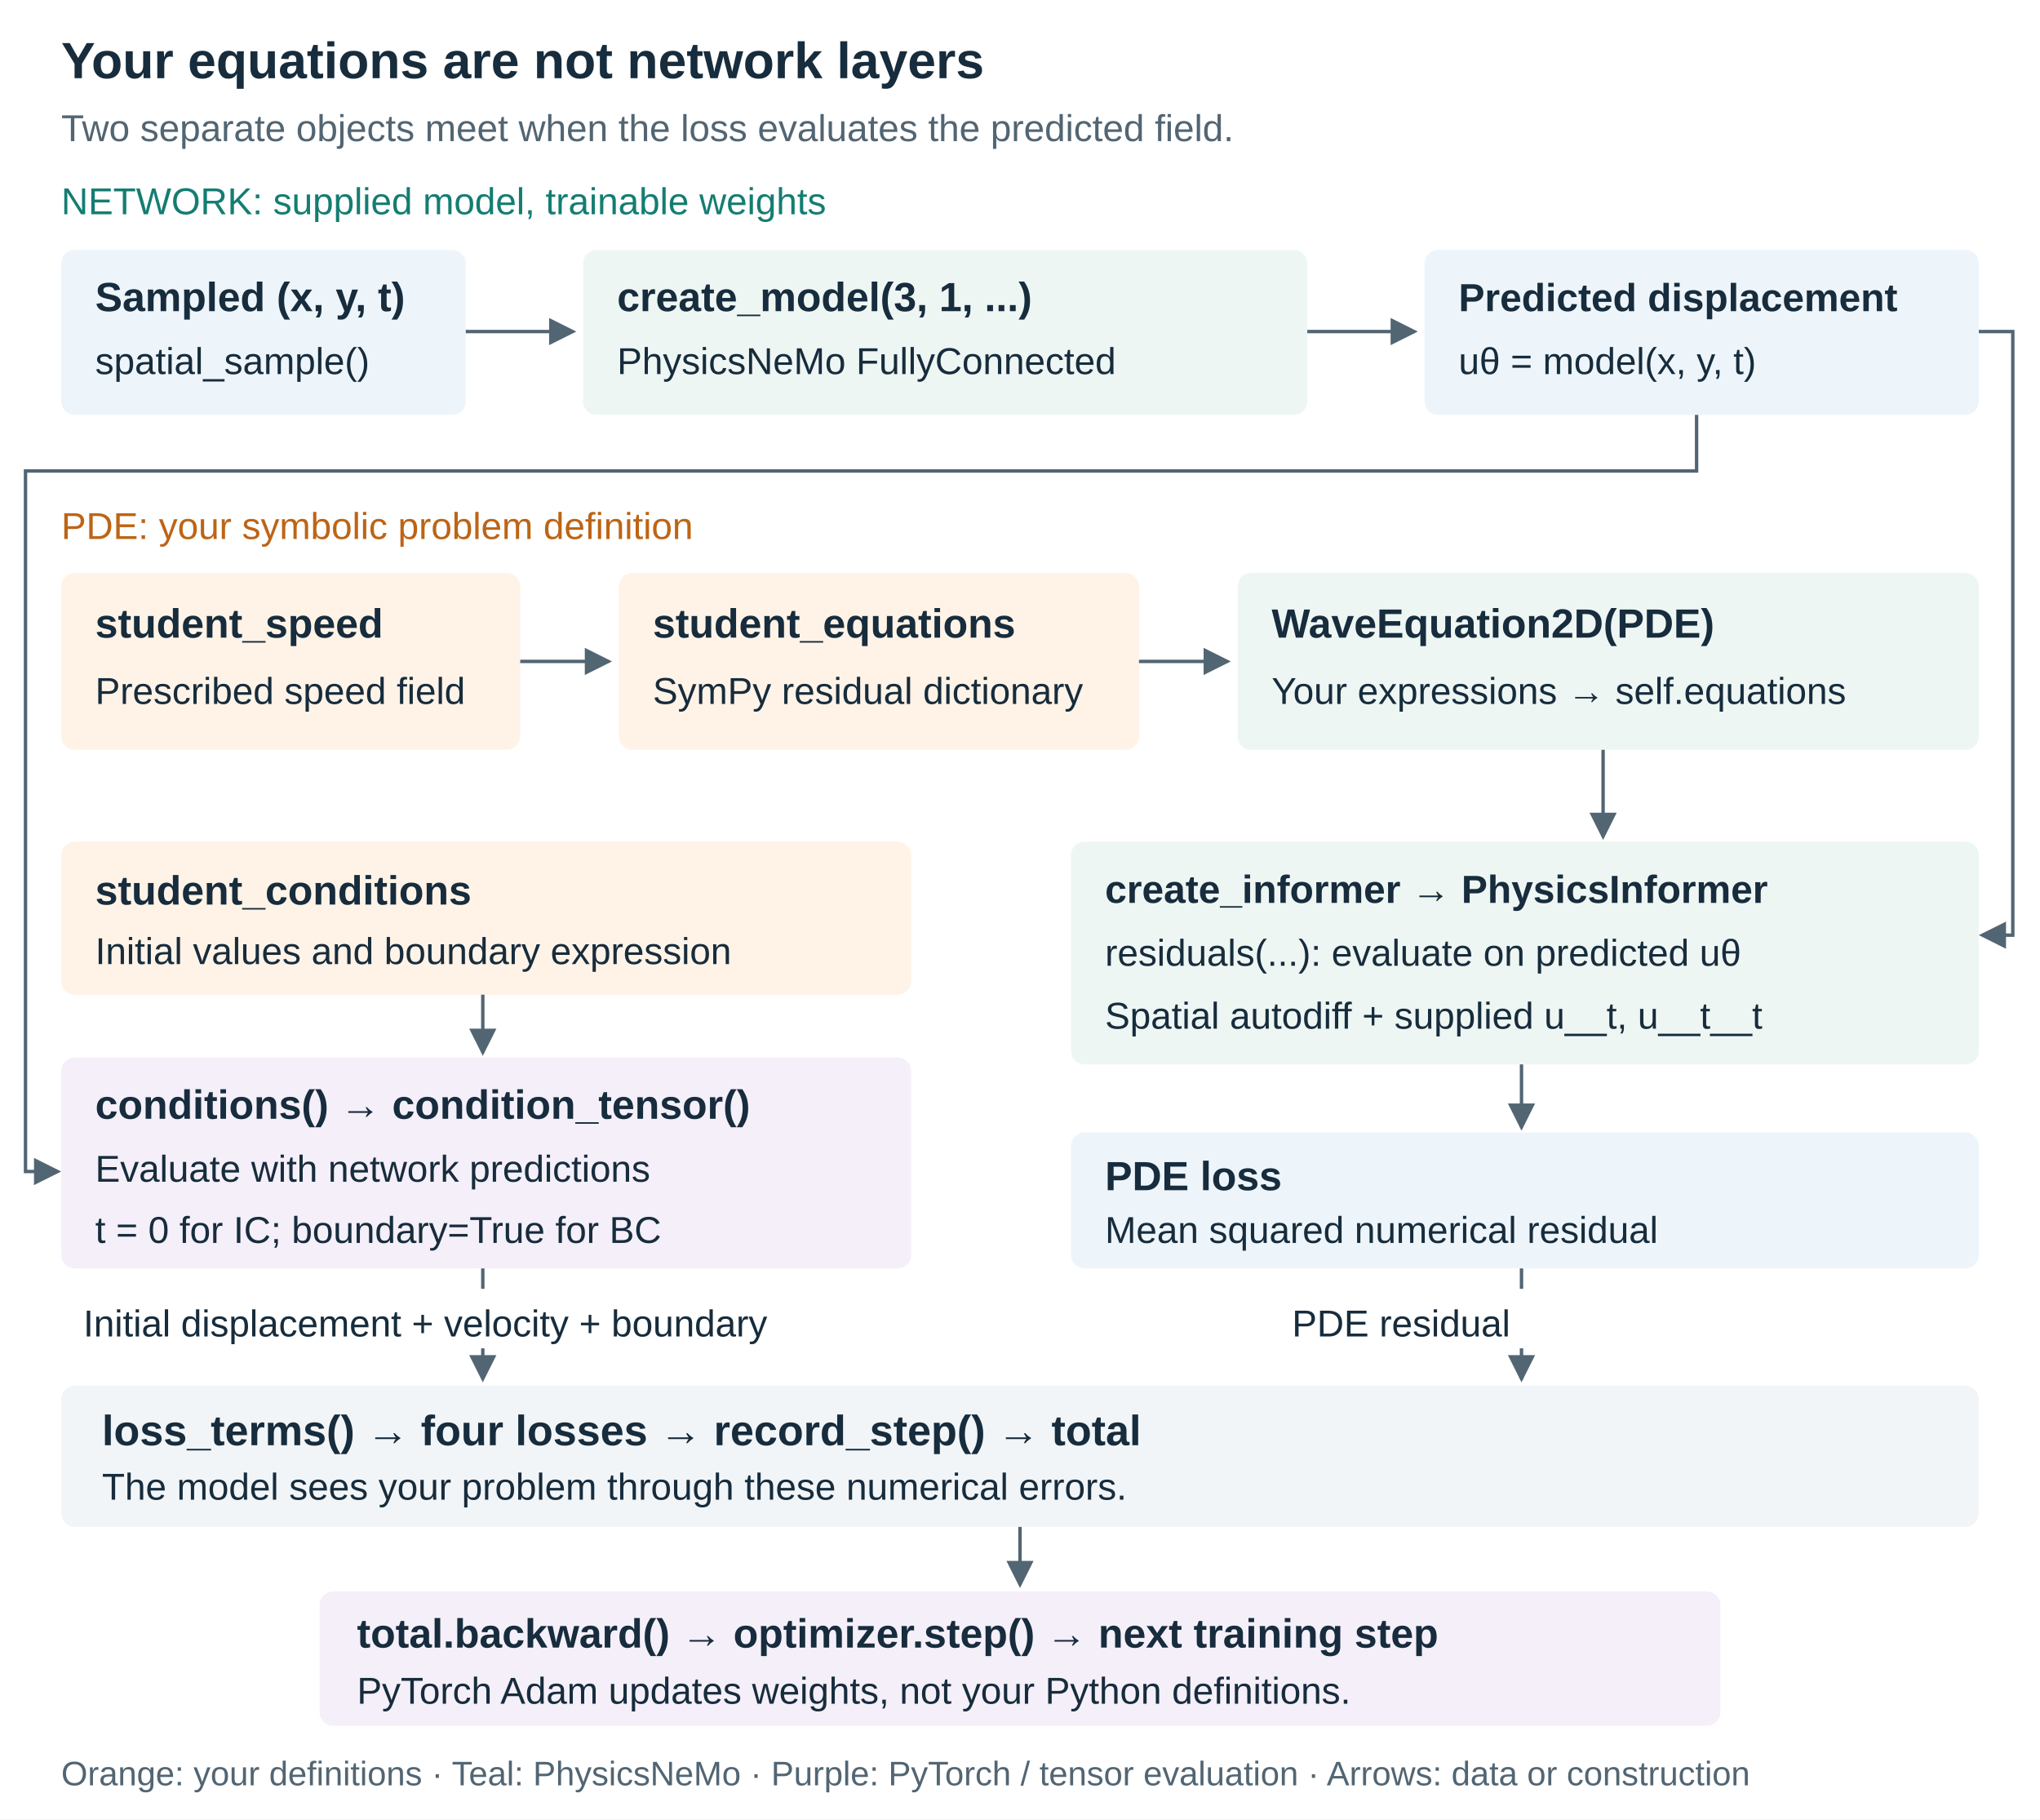
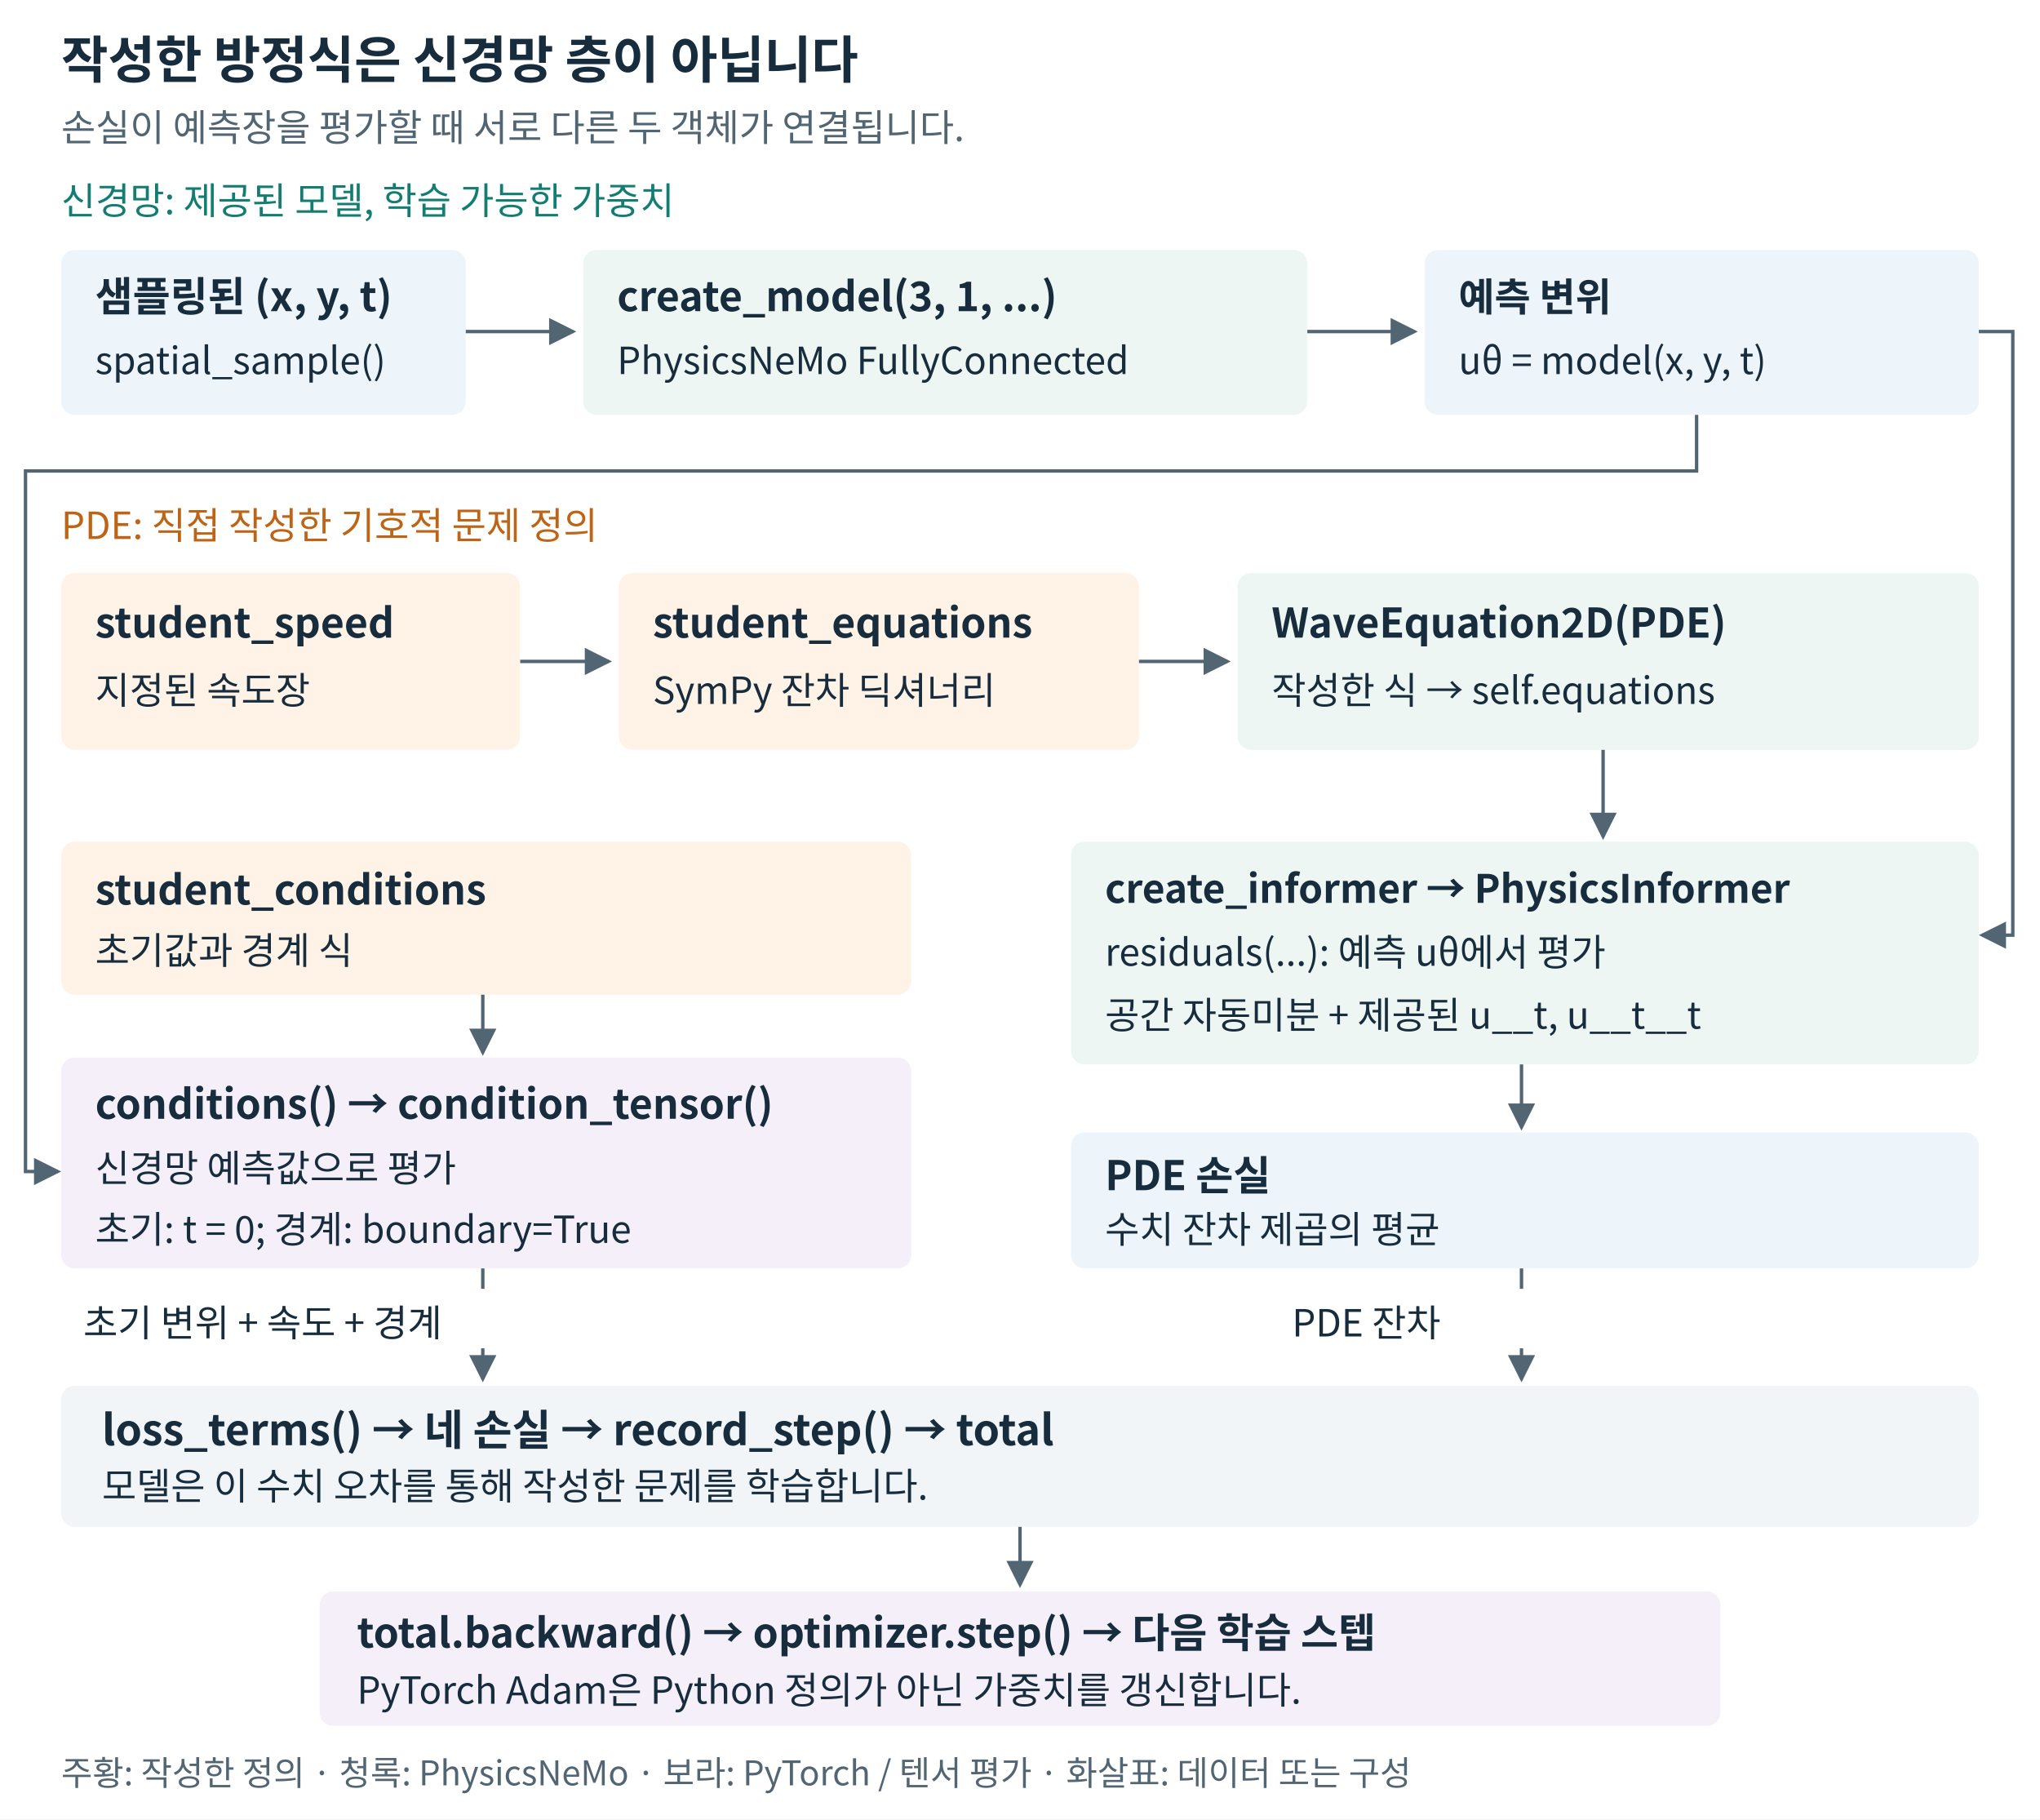
<svg xmlns="http://www.w3.org/2000/svg" width="1200" height="1070" viewBox="0 0 1200 1070" role="img" aria-labelledby="title desc">
  <defs>
    <marker id="arrow" markerWidth="8" markerHeight="8" refX="7" refY="4" orient="auto">
      <path d="M0 0L8 4L0 8" fill="#526573" />
    </marker>
  </defs>
  <rect width="1200" height="1070" fill="#ffffff" />
-   <g font-family="Arial, sans-serif" fill="#172c3c">
-     <text x="36" y="46" font-size="30" font-weight="bold">Your equations are not network layers</text>
-     <text x="36" y="83" font-size="22" fill="#526573">Two separate objects meet when the loss evaluates the predicted field.</text>
-     <text x="36" y="126" font-size="22" fill="#147d72">NETWORK: supplied model, trainable weights</text>
+   <g font-family="Noto Sans CJK KR, Noto Sans KR, Malgun Gothic, Apple SD Gothic Neo, DejaVu Sans, Arial, sans-serif" fill="#172c3c">
+     <text x="36" y="46" font-size="30" font-weight="bold">작성한 방정식은 신경망 층이 아닙니다</text>
+     <text x="36" y="83" font-size="22" fill="#526573">손실이 예측장을 평가할 때 서로 다른 두 객체가 연결됩니다.</text>
+     <text x="36" y="126" font-size="22" fill="#147d72">신경망: 제공된 모델, 학습 가능한 가중치</text>
    <rect x="36" y="147" width="238" height="97" rx="8" fill="#edf5fb" />
-     <text x="56" y="183" font-size="24" font-weight="bold">Sampled (x, y, t)</text>
+     <text x="56" y="183" font-size="24" font-weight="bold">샘플링된 (x, y, t)</text>
    <text x="56" y="220" font-size="22">spatial_sample()</text>
    <rect x="343" y="147" width="426" height="97" rx="8" fill="#eef6f4" />
    <text x="363" y="183" font-size="24" font-weight="bold">create_model(3, 1, ...)</text>
    <text x="363" y="220" font-size="22">PhysicsNeMo FullyConnected</text>
    <rect x="838" y="147" width="326" height="97" rx="8" fill="#edf5fb" />
-     <text x="858" y="183" font-size="23" font-weight="bold">Predicted displacement</text>
+     <text x="858" y="183" font-size="23" font-weight="bold">예측 변위</text>
    <text x="858" y="220" font-size="22">uθ = model(x, y, t)</text>
    <g stroke="#526573" stroke-width="2" fill="none" marker-end="url(#arrow)">
      <path marker-end="url(#arrow)" d="M274 195H337" />
      <path marker-end="url(#arrow)" d="M769 195H832" />
      <path marker-end="url(#arrow)" d="M1164 195H1184V550H1166" />
      <path marker-end="url(#arrow)" d="M998 244V277H15V689H34" />
    </g>
-     <text x="36" y="317" font-size="22" fill="#bd6416">PDE: your symbolic problem definition</text>
+     <text x="36" y="317" font-size="22" fill="#bd6416">PDE: 직접 작성한 기호적 문제 정의</text>
    <rect x="36" y="337" width="270" height="104" rx="8" fill="#fff3e7" />
    <text x="56" y="375" font-size="24" font-weight="bold">student_speed</text>
-     <text x="56" y="414" font-size="22">Prescribed speed field</text>
+     <text x="56" y="414" font-size="22">지정된 속도장</text>
    <rect x="364" y="337" width="306" height="104" rx="8" fill="#fff3e7" />
    <text x="384" y="375" font-size="24" font-weight="bold">student_equations</text>
-     <text x="384" y="414" font-size="22">SymPy residual dictionary</text>
+     <text x="384" y="414" font-size="22">SymPy 잔차 딕셔너리</text>
    <rect x="728" y="337" width="436" height="104" rx="8" fill="#eef6f4" />
    <text x="748" y="375" font-size="24" font-weight="bold">WaveEquation2D(PDE)</text>
-     <text x="748" y="414" font-size="22">Your expressions → self.equations</text>
+     <text x="748" y="414" font-size="22">작성한 식 → self.equations</text>
    <g stroke="#526573" stroke-width="2" fill="none" marker-end="url(#arrow)">
      <path marker-end="url(#arrow)" d="M306 389H358" />
      <path marker-end="url(#arrow)" d="M670 389H722" />
      <path marker-end="url(#arrow)" d="M943 441V492" />
    </g>
    <rect x="630" y="495" width="534" height="131" rx="8" fill="#eef6f4" />
    <text x="650" y="531" font-size="23" font-weight="bold">create_informer → PhysicsInformer</text>
-     <text x="650" y="568" font-size="22">residuals(...): evaluate on predicted uθ</text>
-     <text x="650" y="605" font-size="22">Spatial autodiff + supplied u__t, u__t__t</text>
+     <text x="650" y="568" font-size="22">residuals(...): 예측 uθ에서 평가</text>
+     <text x="650" y="605" font-size="22">공간 자동미분 + 제공된 u__t, u__t__t</text>
    <rect x="36" y="495" width="500" height="90" rx="8" fill="#fff3e7" />
    <text x="56" y="532" font-size="24" font-weight="bold">student_conditions</text>
-     <text x="56" y="567" font-size="22">Initial values and boundary expression</text>
+     <text x="56" y="567" font-size="22">초기값과 경계 식</text>
    <g stroke="#526573" stroke-width="2" fill="none" marker-end="url(#arrow)">
      <path marker-end="url(#arrow)" d="M284 585V619" />
      <path marker-end="url(#arrow)" d="M895 626V663" />
    </g>
    <rect x="36" y="622" width="500" height="124" rx="8" fill="#f4eff9" />
    <text x="56" y="658" font-size="24" font-weight="bold">conditions() → condition_tensor()</text>
-     <text x="56" y="695" font-size="22">Evaluate with network predictions</text>
-     <text x="56" y="731" font-size="22">t = 0 for IC; boundary=True for BC</text>
+     <text x="56" y="695" font-size="22">신경망 예측값으로 평가</text>
+     <text x="56" y="731" font-size="22">초기: t = 0; 경계: boundary=True</text>
    <rect x="630" y="666" width="534" height="80" rx="8" fill="#edf5fb" />
-     <text x="650" y="700" font-size="24" font-weight="bold">PDE loss</text>
-     <text x="650" y="731" font-size="22">Mean squared numerical residual</text>
+     <text x="650" y="700" font-size="24" font-weight="bold">PDE 손실</text>
+     <text x="650" y="731" font-size="22">수치 잔차 제곱의 평균</text>
    <g stroke="#526573" stroke-width="2" fill="none" marker-end="url(#arrow)">
      <path d="M284 746V758" marker-end="none" />
      <path marker-end="url(#arrow)" d="M284 793V811" />
      <path d="M895 746V758" marker-end="none" />
      <path marker-end="url(#arrow)" d="M895 793V811" />
    </g>
-     <text x="49" y="786" font-size="22">Initial displacement + velocity + boundary</text>
-     <text x="760" y="786" font-size="22">PDE residual</text>
+     <text x="49" y="786" font-size="22">초기 변위 + 속도 + 경계</text>
+     <text x="760" y="786" font-size="22">PDE 잔차</text>
    <rect x="36" y="815" width="1128" height="83" rx="8" fill="#f1f5f8" />
-     <text x="60" y="850" font-size="25" font-weight="bold">loss_terms() → four losses → record_step() → total</text>
-     <text x="60" y="882" font-size="22">The model sees your problem through these numerical errors.</text>
+     <text x="60" y="850" font-size="25" font-weight="bold">loss_terms() → 네 손실 → record_step() → total</text>
+     <text x="60" y="882" font-size="22">모델은 이 수치 오차를 통해 작성한 문제를 학습합니다.</text>
    <path d="M600 898V932" fill="none" stroke="#526573" stroke-width="2" marker-end="url(#arrow)" />
    <rect x="188" y="936" width="824" height="79" rx="8" fill="#f4eff9" />
-     <text x="210" y="969" font-size="24" font-weight="bold">total.backward() → optimizer.step() → next training step</text>
-     <text x="210" y="1002" font-size="22">PyTorch Adam updates weights, not your Python definitions.</text>
-     <text x="36" y="1050" font-size="20" fill="#526573">Orange: your definitions · Teal: PhysicsNeMo · Purple: PyTorch / tensor evaluation · Arrows: data or construction</text>
+     <text x="210" y="969" font-size="24" font-weight="bold">total.backward() → optimizer.step() → 다음 학습 스텝</text>
+     <text x="210" y="1002" font-size="22">PyTorch Adam은 Python 정의가 아닌 가중치를 갱신합니다.</text>
+     <text x="36" y="1050" font-size="20" fill="#526573">주황: 작성한 정의 · 청록: PhysicsNeMo · 보라: PyTorch / 텐서 평가 · 화살표: 데이터 또는 구성</text>
  </g>
</svg>
